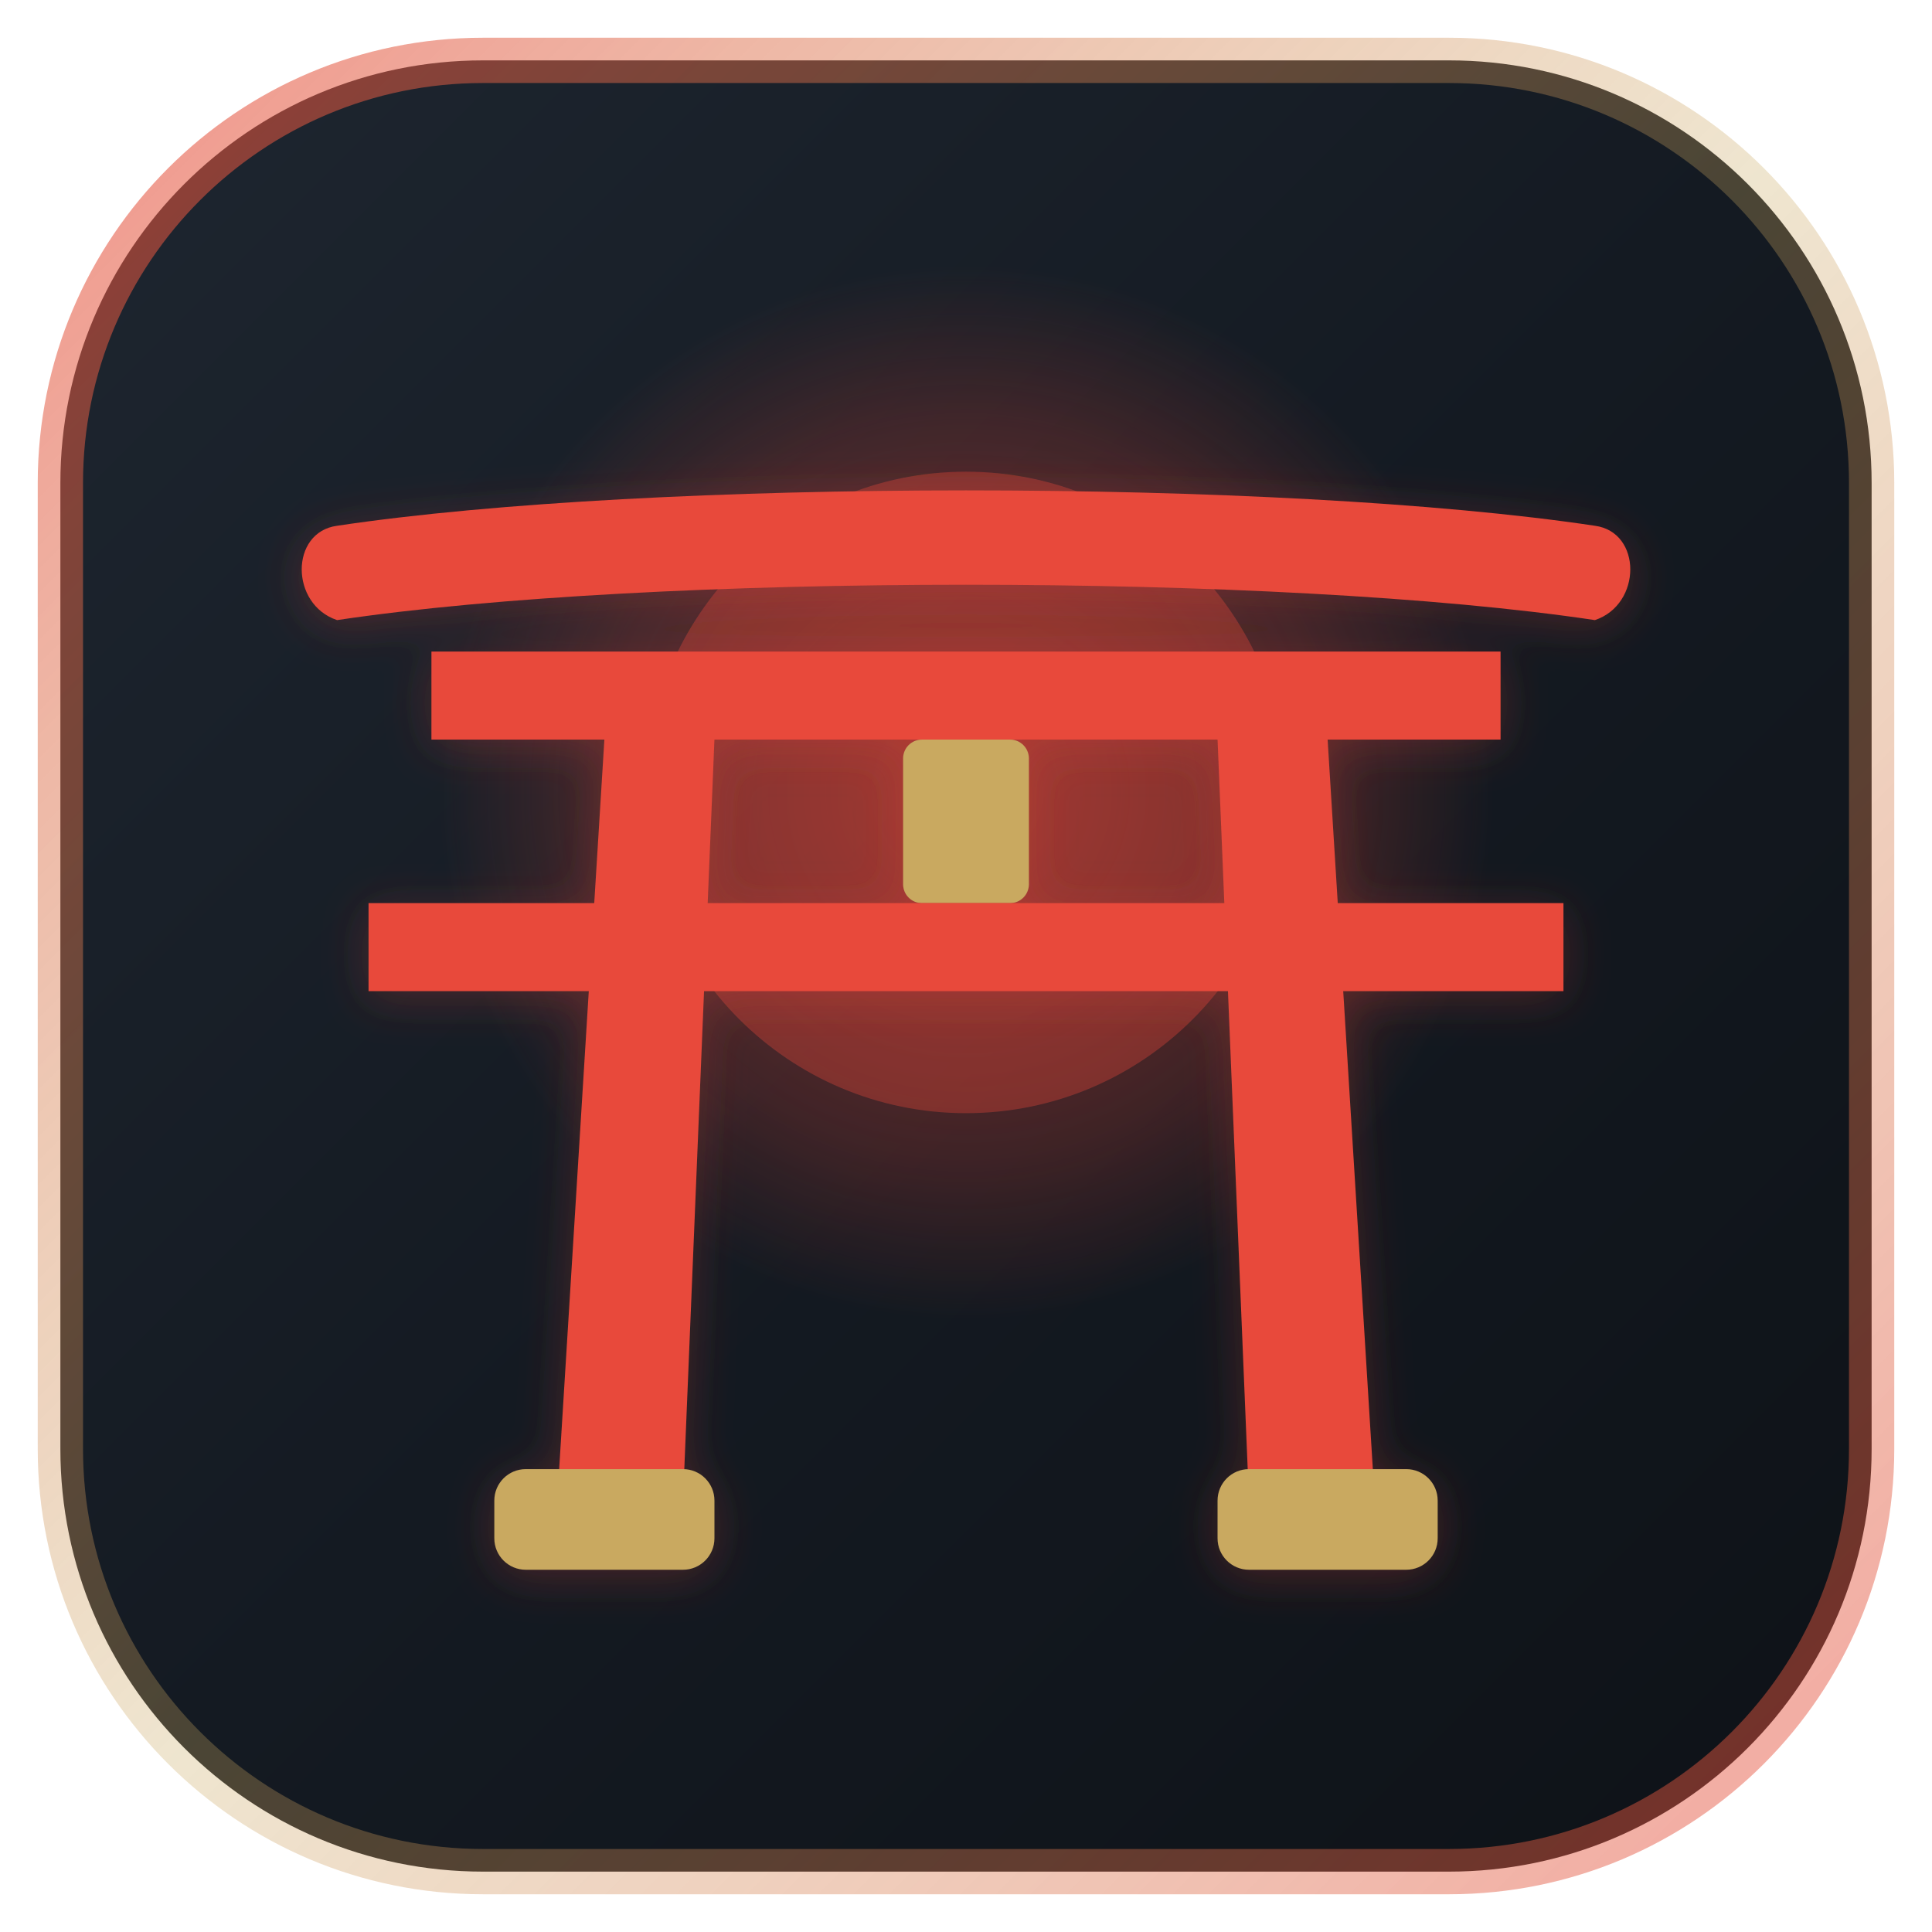
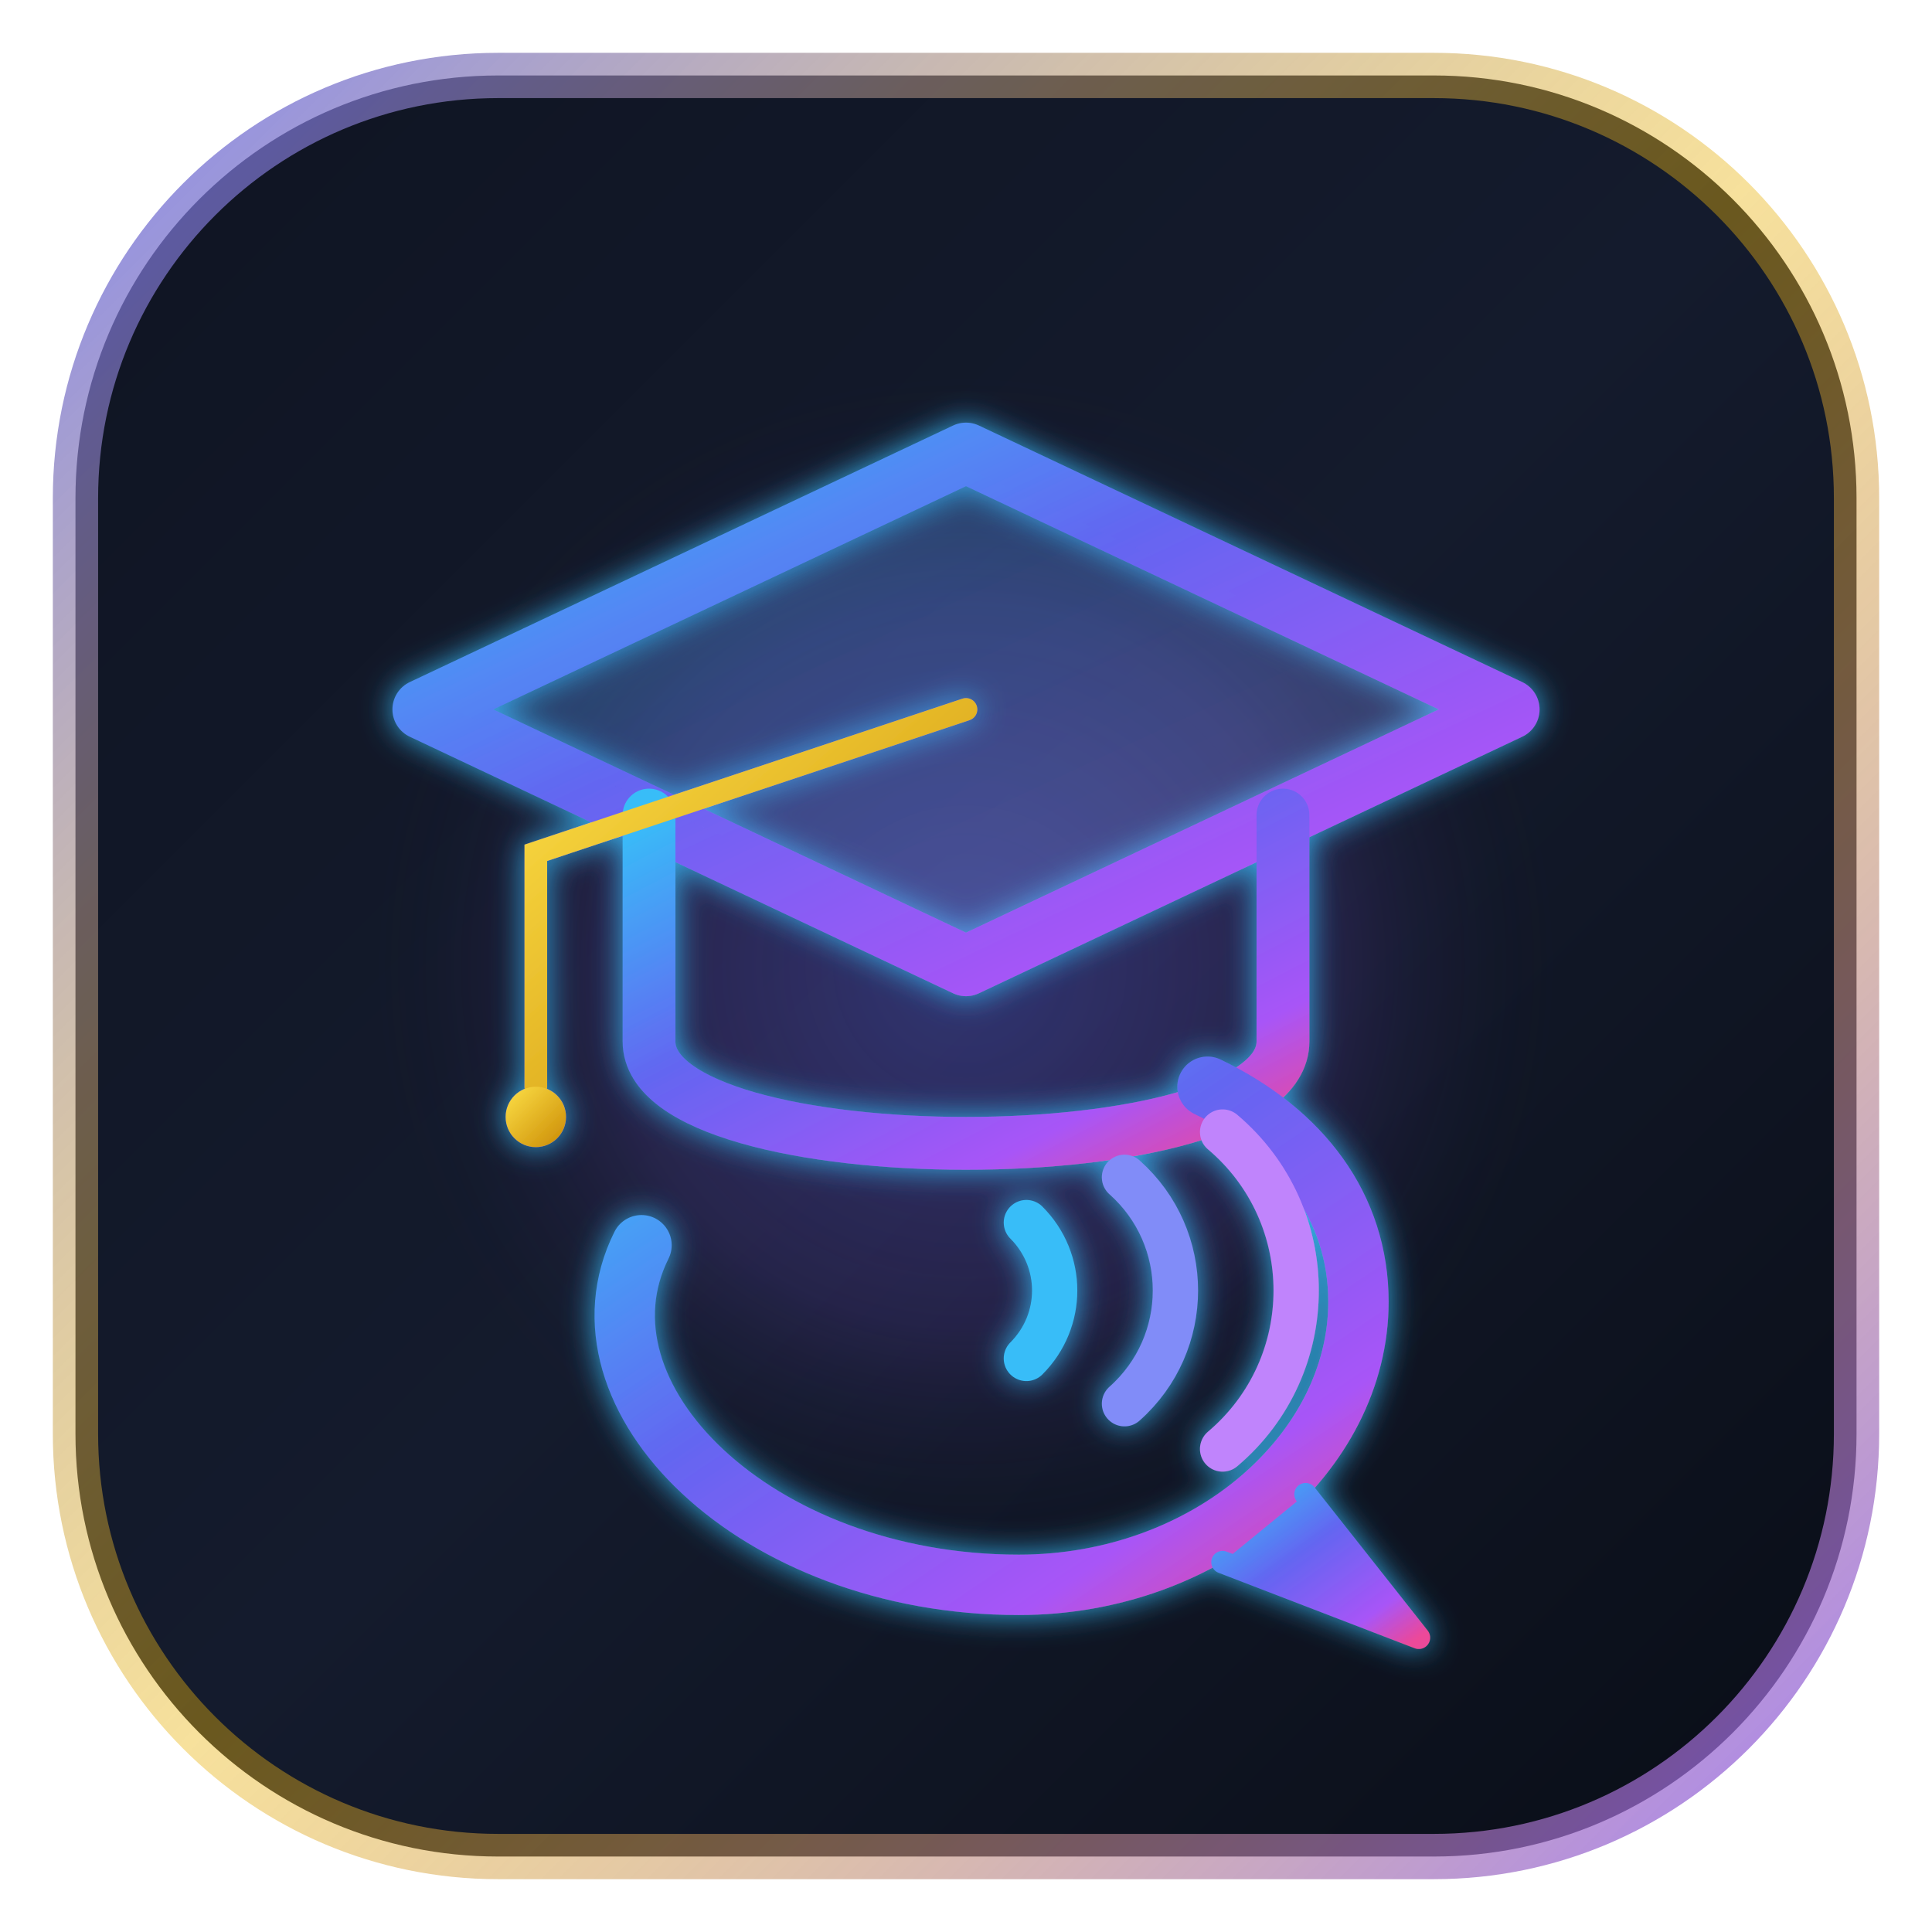
<svg xmlns="http://www.w3.org/2000/svg" viewBox="0 0 512 512" width="100%" height="100%">
  <defs>
-     <linearGradient id="toriiBg" x1="0%" y1="0%" x2="100%" y2="100%">
-       <stop offset="0%" stop-color="#1E2630" />
-       <stop offset="50%" stop-color="#141A22" />
-       <stop offset="100%" stop-color="#0E1217" />
+     <linearGradient id="bgGrad" x1="0%" y1="0%" x2="100%" y2="100%">
+       <stop offset="0%" stop-color="#0F1422" />
+       <stop offset="50%" stop-color="#141B2D" />
+       <stop offset="100%" stop-color="#090D16" />
    </linearGradient>
-     <linearGradient id="toriiBorder" x1="0%" y1="0%" x2="100%" y2="100%">
-       <stop offset="0%" stop-color="#E8483A" stop-opacity="0.6" />
-       <stop offset="50%" stop-color="#C9A961" stop-opacity="0.3" />
-       <stop offset="100%" stop-color="#E8483A" stop-opacity="0.5" />
+     <linearGradient id="borderGrad" x1="0%" y1="0%" x2="100%" y2="100%">
+       <stop offset="0%" stop-color="#6366F1" stop-opacity="0.8" />
+       <stop offset="50%" stop-color="#EAB308" stop-opacity="0.4" />
+       <stop offset="100%" stop-color="#8B5CF6" stop-opacity="0.8" />
    </linearGradient>
-     <radialGradient id="sunGlow" cx="50%" cy="50%" r="50%">
-       <stop offset="0%" stop-color="#E8483A" stop-opacity="0.5" />
-       <stop offset="70%" stop-color="#E8483A" stop-opacity="0.2" />
-       <stop offset="100%" stop-color="#E8483A" stop-opacity="0" />
+     <linearGradient id="neonGlow" x1="0%" y1="0%" x2="100%" y2="100%">
+       <stop offset="0%" stop-color="#38BDF8" />
+       <stop offset="40%" stop-color="#6366F1" />
+       <stop offset="80%" stop-color="#A855F7" />
+       <stop offset="100%" stop-color="#EC4899" />
+     </linearGradient>
+     <linearGradient id="tasselGrad" x1="0%" y1="0%" x2="100%" y2="100%">
+       <stop offset="0%" stop-color="#FDE047" />
+       <stop offset="100%" stop-color="#CA8A04" />
+     </linearGradient>
+     <radialGradient id="centerGlow" cx="50%" cy="50%" r="50%">
+       <stop offset="0%" stop-color="#6366F1" stop-opacity="0.35" />
+       <stop offset="60%" stop-color="#8B5CF6" stop-opacity="0.15" />
+       <stop offset="100%" stop-color="#0F1422" stop-opacity="0" />
    </radialGradient>
-     <filter id="toriiShadow" x="-10%" y="-10%" width="120%" height="120%">
-       <feDropShadow dx="0" dy="8" stdDeviation="12" flood-color="#000000" flood-opacity="0.6" />
-       <feDropShadow dx="0" dy="2" stdDeviation="6" flood-color="#E8483A" flood-opacity="0.25" />
+     <filter id="neonShadow" x="-20%" y="-20%" width="140%" height="140%">
+       <feDropShadow dx="0" dy="4" stdDeviation="10" flood-color="#6366F1" flood-opacity="0.75" />
+       <feDropShadow dx="0" dy="0" stdDeviation="4" flood-color="#38BDF8" flood-opacity="0.9" />
    </filter>
  </defs>
-   <rect x="16" y="16" width="480" height="480" rx="112" fill="url(#toriiBg)" stroke="url(#toriiBorder)" stroke-width="12" />
-   <circle cx="256" cy="210" r="140" fill="url(#sunGlow)" />
-   <circle cx="256" cy="210" r="85" fill="#E8483A" opacity="0.35" />
-   <g filter="url(#toriiShadow)">
-     <svg x="56" y="56" width="400" height="400" viewBox="0 0 48 48" fill="none">
-       <path d="M4 10C14 8.5 34 8.5 44 10C45.5 10.2 45.5 12.5 44 13C34 11.5 14 11.5 4 13C2.5 12.5 2.5 10.2 4 10Z" fill="#E8483A" />
-       <path d="M7 14H41V16.8H7V14Z" fill="#E8483A" />
-       <rect x="22" y="16.8" width="4" height="5.2" rx="0.6" fill="#C9A961" />
-       <path d="M5 22H43V24.8H5V22Z" fill="#E8483A" />
-       <path d="M12.5 16.8L11 41H15L16 16.8H12.5Z" fill="#E8483A" />
-       <path d="M32 16.8L33 41H37L35.5 16.8H32Z" fill="#E8483A" />
-       <rect x="9" y="40" width="7" height="3.2" rx="1" fill="#C9A961" />
-       <rect x="32" y="40" width="7" height="3.2" rx="1" fill="#C9A961" />
-     </svg>
+   <rect x="20" y="20" width="472" height="472" rx="112" fill="url(#bgGrad)" stroke="url(#borderGrad)" stroke-width="12" />
+   <circle cx="256" cy="256" r="160" fill="url(#centerGlow)" />
+   <g filter="url(#neonShadow)">
+     <path d="M256 120 L400 188 L256 256 L112 188 Z" fill="none" stroke="url(#neonGlow)" stroke-width="16" stroke-linejoin="round" />
+     <path d="M256 124 L392 188 L256 252 L120 188 Z" fill="url(#neonGlow)" fill-opacity="0.18" />
+     <path d="M172 216 V276 C172 312, 340 312, 340 276 V216" fill="none" stroke="url(#neonGlow)" stroke-width="14" stroke-linecap="round" />
+     <path d="M256 188 L142 226 V288" fill="none" stroke="url(#tasselGrad)" stroke-width="6" stroke-linecap="round" />
+     <circle cx="142" cy="296" r="8" fill="url(#tasselGrad)" />
+     <path d="M170 330 C150 370, 200 420, 270 420 C320 420, 360 385, 360 345 C360 320, 345 300, 320 288" fill="none" stroke="url(#neonGlow)" stroke-width="16" stroke-linecap="round" />
+     <path d="M346 396 L376 434 L324 414" fill="url(#neonGlow)" stroke="url(#neonGlow)" stroke-width="6" stroke-linejoin="round" stroke-linecap="round" />
+     <path d="M272 324 C282 334, 282 350, 272 360" fill="none" stroke="#38BDF8" stroke-width="12" stroke-linecap="round" />
+     <path d="M298 312 C316 328, 316 356, 298 372" fill="none" stroke="#818CF8" stroke-width="12" stroke-linecap="round" />
+     <path d="M324 300 C350 322, 350 362, 324 384" fill="none" stroke="#C084FC" stroke-width="12" stroke-linecap="round" />
  </g>
</svg>
